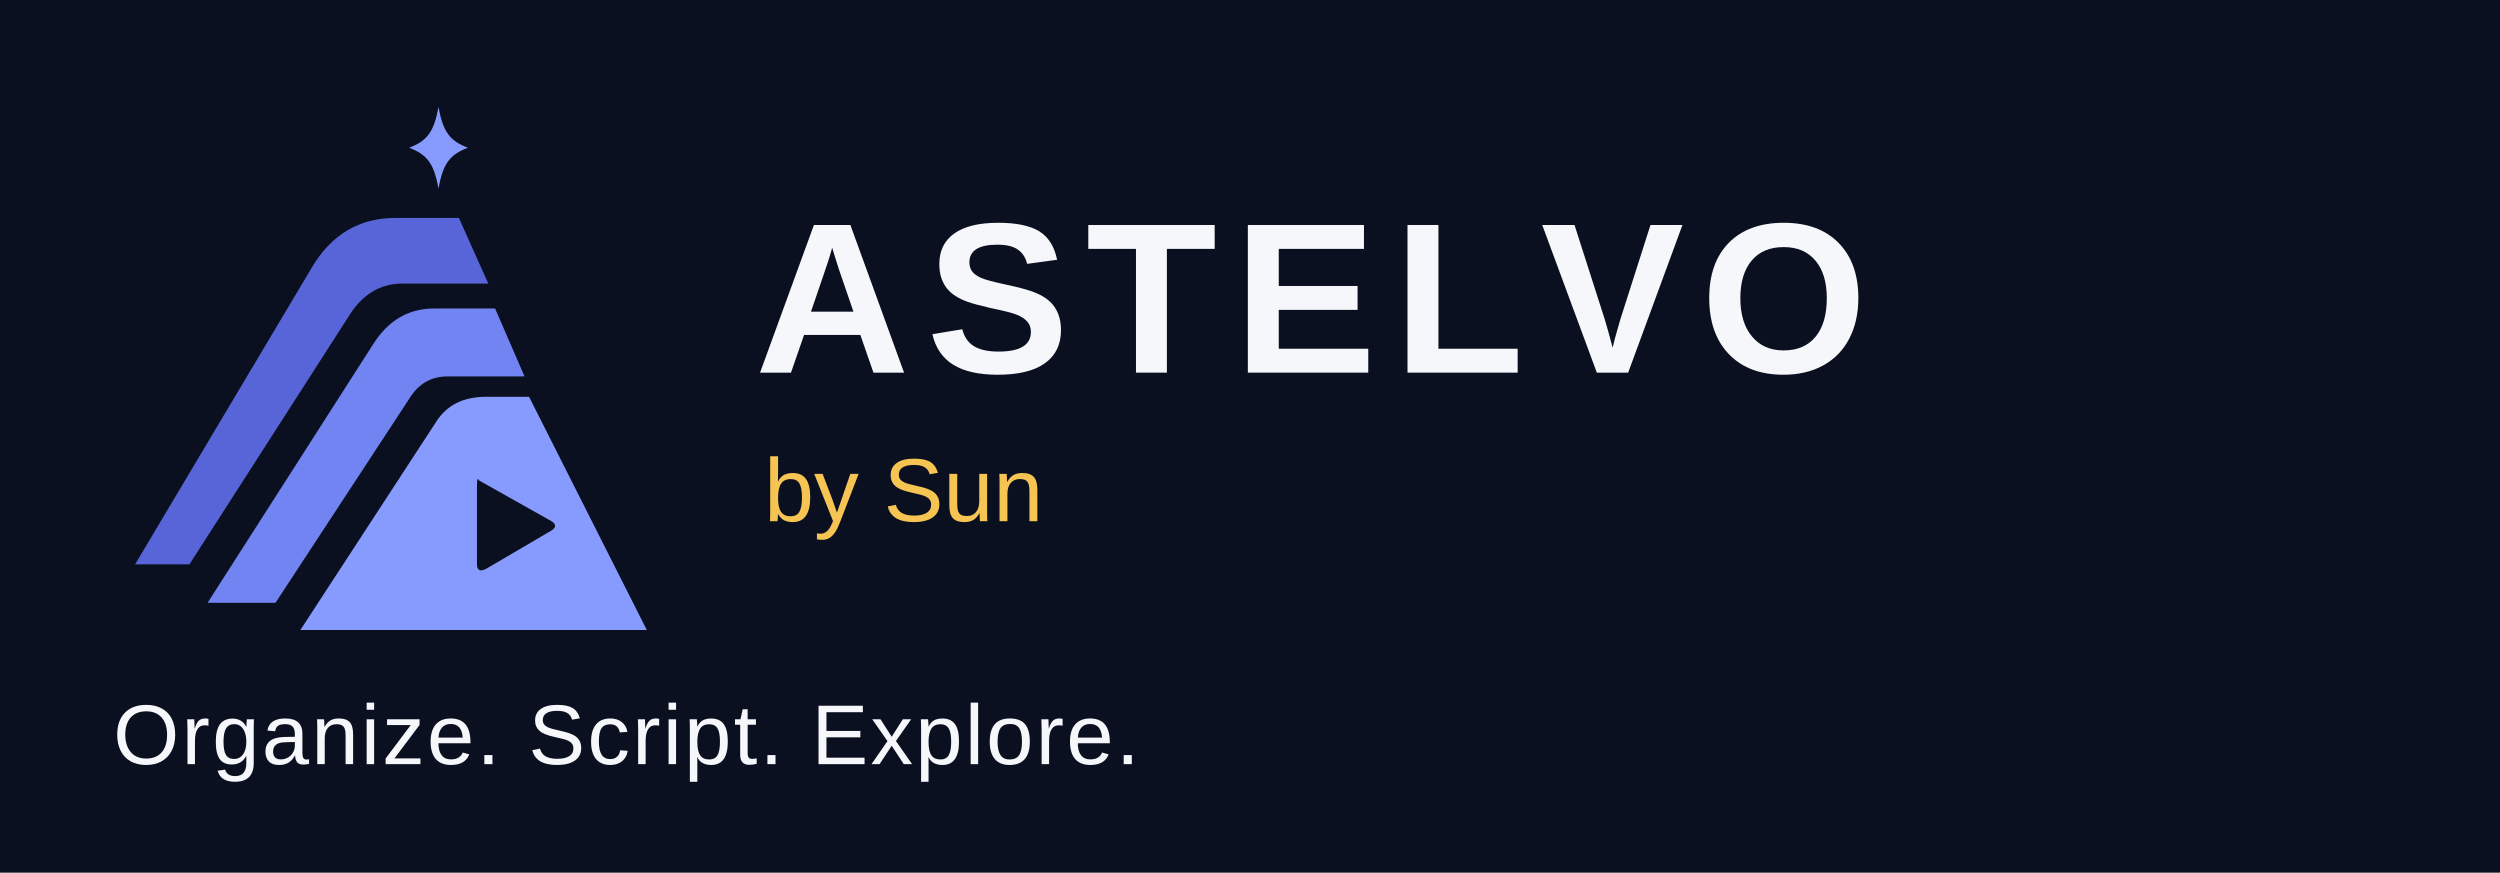
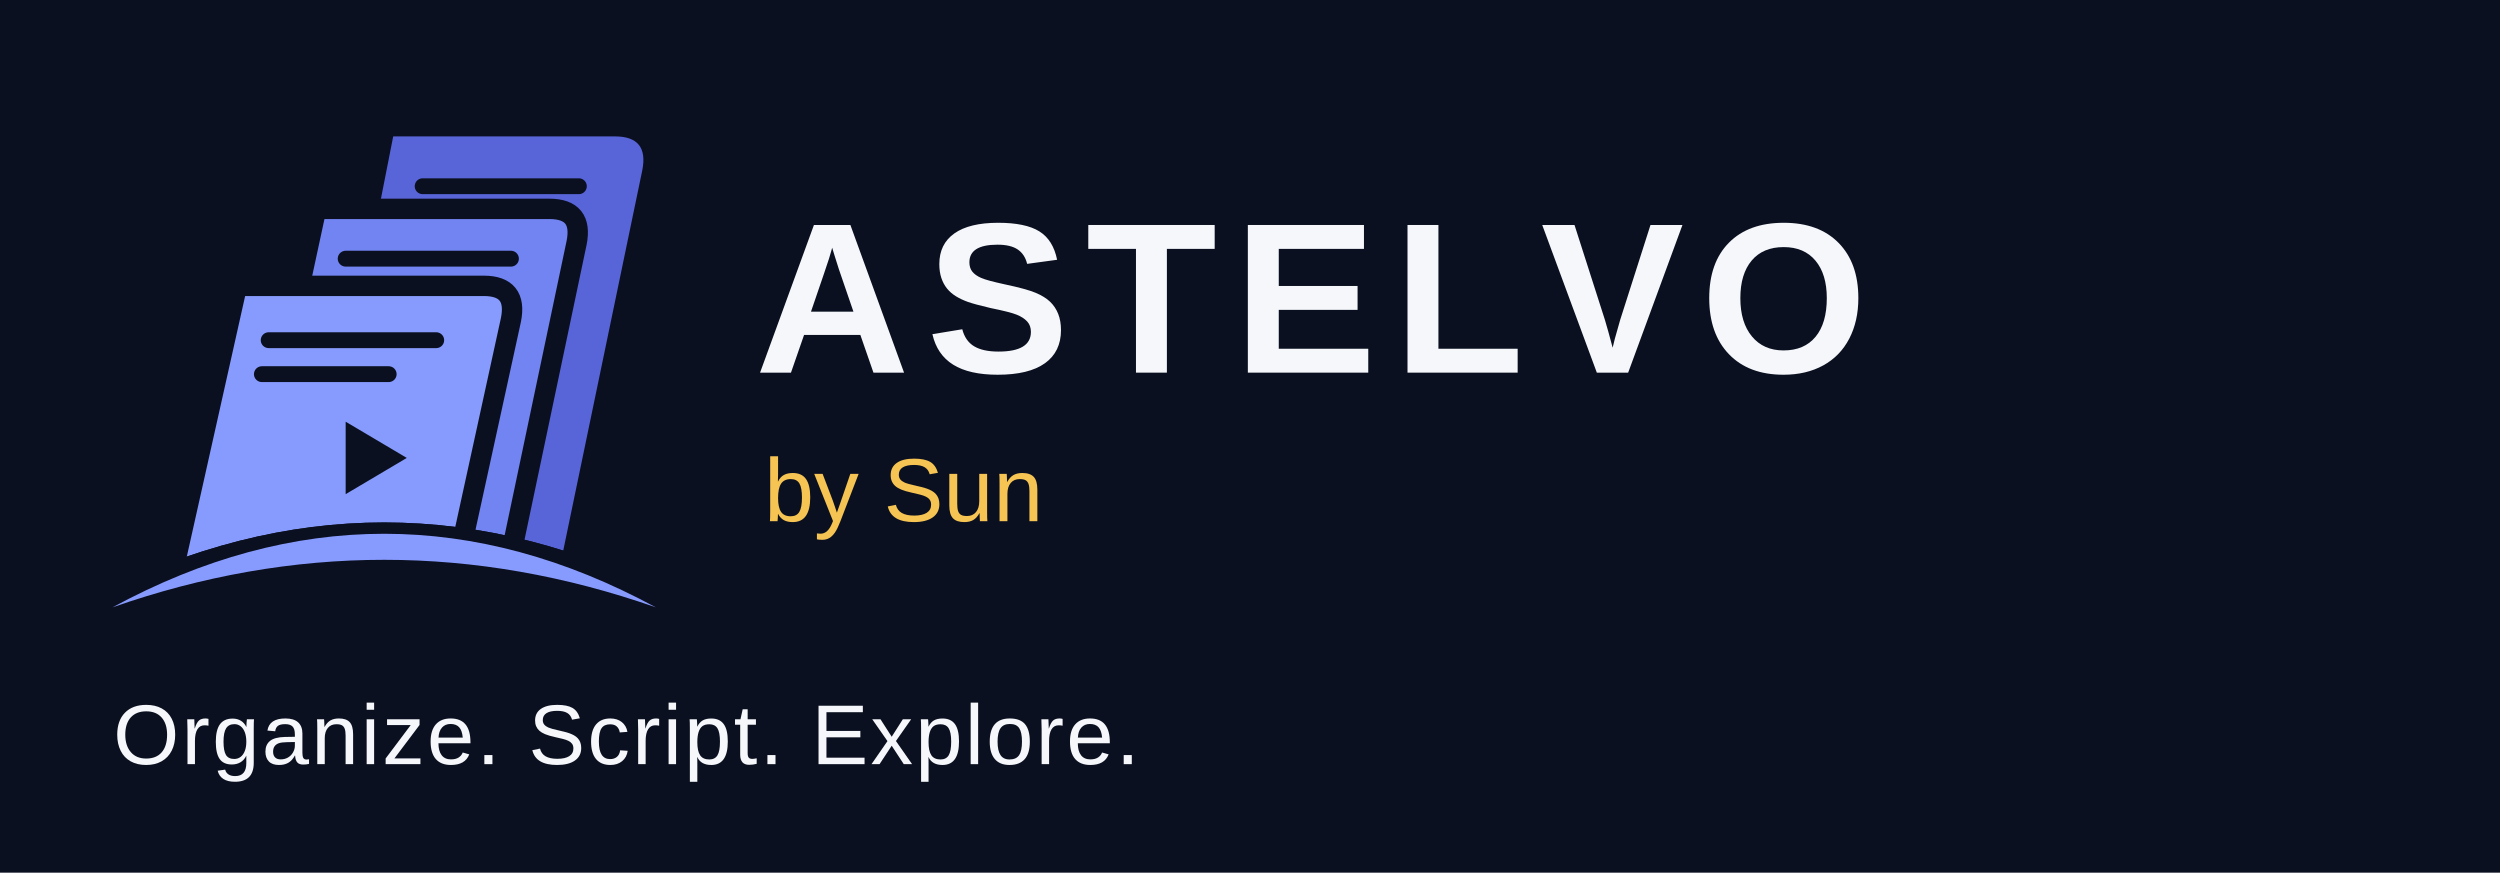
<svg xmlns="http://www.w3.org/2000/svg" width="1060" height="370" viewBox="0 0 1060 370" role="img" aria-labelledby="title">
  <rect width="1060" height="370" fill="#0B1020" />
  <g transform="translate(40 30) scale(.96)">
-     <path d="M18 218 96 87Q109 65 133 65H161L174 94H136Q121 94 112 109L42 218Z" fill="#5865D8" fill-rule="evenodd" />
-     <path d="M50 235 123 121Q133 105 150 105H177L190 135H156Q145 135 139 145L80 235Z" fill="#7184F2" fill-rule="evenodd" />
-     <path d="M91 247 151 155Q158 144 173 144H192L244 247Z M170 181Q169 179 169 183V218Q169 222 173 220L202 203Q205 201 202 199Z" fill="#879BFF" fill-rule="evenodd" />
-     <path d="M152 16C150 27 147 31 139 34C147 37 150 41 152 52C154 41 157 37 165 34C157 31 154 27 152 16Z" fill="#879BFF" />
+     <defs>
+       <clipPath id="card-horizon">
+         <path d="M0 0H256V232Q128 167 0 232Z" />
+       </clipPath>
+       <mask id="card-gaps" maskUnits="userSpaceOnUse" x="0" y="0" width="256" height="256">
+         <rect width="256" height="256" fill="white" />
+         <path d="M98 61H201Q216 61 213 76L181 228H62L98 61Z" fill="white" stroke="black" stroke-width="9" stroke-linejoin="round" />
+         <path d="M63 95H172Q187 95 184 110L158 229H33L63 95Z" fill="white" stroke="black" stroke-width="9" stroke-linejoin="round" />
+         <path d="M111 155 111 187 138 171Z" fill="black" />
+         <path d="M145 51H214M111 83H184M77 119H151M74 134H130" fill="none" stroke="black" stroke-width="7" stroke-linecap="round" />
+       </mask>
+     </defs>
+     <g clip-path="url(#card-horizon)" mask="url(#card-gaps)">
+       <path d="M132 29H230Q245 29 242 44L205 222H94L132 29Z" fill="#5865D8" />
+       <path d="M98 61H201Q216 61 213 76L181 228H62L98 61Z" fill="#7184F2" />
+       <path d="M63 95H172Q187 95 184 110L158 229H33L63 95Z" fill="#879BFF" />
+     </g>
+     <path d="M8 237Q128 172 248 237Q128 195 8 237Z" fill="#879BFF" />
  </g>
  <g fill="#F5F7FA" transform="translate(320 158) scale(0.04443359 -0.04443359)">
    <path d="M1133 0 1008 360H471L346 0H51L565 1409H913L1425 0ZM739 1192 733 1170Q723 1134 709.0 1088.0Q695 1042 537 582H942L803 987L760 1123Z" transform="translate(0.000 0)" />
    <path d="M1286 406Q1286 199 1132.5 89.5Q979 -20 682 -20Q411 -20 257.0 76.0Q103 172 59 367L344 414Q373 302 457.0 251.5Q541 201 690 201Q999 201 999 389Q999 449 963.5 488.0Q928 527 863.5 553.0Q799 579 616 616Q458 653 396.0 675.5Q334 698 284.0 728.5Q234 759 199.0 802.0Q164 845 144.5 903.0Q125 961 125 1036Q125 1227 268.5 1328.5Q412 1430 686 1430Q948 1430 1079.5 1348.0Q1211 1266 1249 1077L963 1038Q941 1129 873.5 1175.0Q806 1221 680 1221Q412 1221 412 1053Q412 998 440.5 963.0Q469 928 525.0 903.5Q581 879 752 842Q955 799 1042.5 762.5Q1130 726 1181.0 677.5Q1232 629 1259.0 561.5Q1286 494 1286 406Z" transform="translate(1636.538 0)" />
    <path d="M773 1181V0H478V1181H23V1409H1229V1181Z" transform="translate(3160.077 0)" />
    <path d="M137 0V1409H1245V1181H432V827H1184V599H432V228H1286V0Z" transform="translate(4568.615 0)" />
    <path d="M137 0V1409H432V228H1188V0Z" transform="translate(6092.154 0)" />
    <path d="M834 0H535L14 1409H322L612 504Q639 416 686 238L707 324L758 504L1047 1409H1352Z" transform="translate(7500.692 0)" />
    <path d="M1507 711Q1507 491 1420.0 324.0Q1333 157 1171.0 68.5Q1009 -20 793 -20Q461 -20 272.5 175.5Q84 371 84 711Q84 1050 272.0 1240.0Q460 1430 795 1430Q1130 1430 1318.5 1238.0Q1507 1046 1507 711ZM1206 711Q1206 939 1098.0 1068.5Q990 1198 795 1198Q597 1198 489.0 1069.5Q381 941 381 711Q381 479 491.5 345.5Q602 212 793 212Q991 212 1098.5 342.0Q1206 472 1206 711Z" transform="translate(9024.231 0)" />
  </g>
  <g fill="#F6C453" transform="translate(324 221) scale(0.01855469 -0.01855469)">
    <path d="M1053 546Q1053 -20 655 -20Q532 -20 450.5 24.5Q369 69 318 168H316Q316 137 312.0 73.5Q308 10 306 0H132Q138 54 138 223V1484H318V1061Q318 996 314 908H318Q368 1012 450.5 1057.0Q533 1102 655 1102Q860 1102 956.5 964.0Q1053 826 1053 546ZM864 540Q864 767 804.0 865.0Q744 963 609 963Q457 963 387.5 859.0Q318 755 318 529Q318 316 386.0 214.5Q454 113 607 113Q743 113 803.5 213.5Q864 314 864 540Z" transform="translate(0.000 0)" />
    <path d="M191 -425Q117 -425 67 -414V-279Q105 -285 151 -285Q319 -285 417 -38L434 5L5 1082H197L425 484Q430 470 437.0 450.5Q444 431 482.0 320.0Q520 209 523 196L593 393L830 1082H1020L604 0Q537 -173 479.0 -257.5Q421 -342 350.5 -383.5Q280 -425 191 -425Z" transform="translate(1139.000 0)" />
    <path d="" transform="translate(2163.000 0)" />
    <path d="M1272 389Q1272 194 1119.5 87.0Q967 -20 690 -20Q175 -20 93 338L278 375Q310 248 414.0 188.5Q518 129 697 129Q882 129 982.5 192.5Q1083 256 1083 379Q1083 448 1051.5 491.0Q1020 534 963.0 562.0Q906 590 827.0 609.0Q748 628 652 650Q485 687 398.5 724.0Q312 761 262.0 806.5Q212 852 185.5 913.0Q159 974 159 1053Q159 1234 297.5 1332.0Q436 1430 694 1430Q934 1430 1061.0 1356.5Q1188 1283 1239 1106L1051 1073Q1020 1185 933.0 1235.5Q846 1286 692 1286Q523 1286 434.0 1230.0Q345 1174 345 1063Q345 998 379.5 955.5Q414 913 479.0 883.5Q544 854 738 811Q803 796 867.5 780.5Q932 765 991.0 743.5Q1050 722 1101.5 693.0Q1153 664 1191.0 622.0Q1229 580 1250.5 523.0Q1272 466 1272 389Z" transform="translate(2732.000 0)" />
    <path d="M314 1082V396Q314 289 335.0 230.0Q356 171 402.0 145.0Q448 119 537 119Q667 119 742.0 208.0Q817 297 817 455V1082H997V231Q997 42 1003 0H833Q832 5 831.0 27.0Q830 49 828.5 77.5Q827 106 825 185H822Q760 73 678.5 26.5Q597 -20 476 -20Q298 -20 215.5 68.5Q133 157 133 361V1082Z" transform="translate(4098.000 0)" />
    <path d="M825 0V686Q825 793 804.0 852.0Q783 911 737.0 937.0Q691 963 602 963Q472 963 397.0 874.0Q322 785 322 627V0H142V851Q142 1040 136 1082H306Q307 1077 308.0 1055.0Q309 1033 310.5 1004.5Q312 976 314 897H317Q379 1009 460.5 1055.5Q542 1102 663 1102Q841 1102 923.5 1013.5Q1006 925 1006 721V0Z" transform="translate(5237.000 0)" />
  </g>
  <g fill="#F5F7FA" transform="translate(48 324) scale(0.01757812 -0.01757812)">
    <path d="M1495 711Q1495 490 1410.5 324.0Q1326 158 1168.0 69.0Q1010 -20 795 -20Q578 -20 420.5 68.0Q263 156 180.0 322.5Q97 489 97 711Q97 1049 282.0 1239.5Q467 1430 797 1430Q1012 1430 1170.0 1344.5Q1328 1259 1411.5 1096.0Q1495 933 1495 711ZM1300 711Q1300 974 1168.5 1124.0Q1037 1274 797 1274Q555 1274 423.0 1126.0Q291 978 291 711Q291 446 424.5 290.5Q558 135 795 135Q1039 135 1169.5 285.5Q1300 436 1300 711Z" transform="translate(0.000 0)" />
    <path d="M142 0V830Q142 944 136 1082H306Q314 898 314 861H318Q361 1000 417.0 1051.0Q473 1102 575 1102Q611 1102 648 1092V927Q612 937 552 937Q440 937 381.0 840.5Q322 744 322 564V0Z" transform="translate(1649.889 0)" />
    <path d="M548 -425Q371 -425 266.0 -355.5Q161 -286 131 -158L312 -132Q330 -207 391.5 -247.5Q453 -288 553 -288Q822 -288 822 27V201H820Q769 97 680.0 44.5Q591 -8 472 -8Q273 -8 179.5 124.0Q86 256 86 539Q86 826 186.5 962.5Q287 1099 492 1099Q607 1099 691.5 1046.5Q776 994 822 897H824Q824 927 828.0 1001.0Q832 1075 836 1082H1007Q1001 1028 1001 858V31Q1001 -425 548 -425ZM822 541Q822 673 786.0 768.5Q750 864 684.5 914.5Q619 965 536 965Q398 965 335.0 865.0Q272 765 272 541Q272 319 331.0 222.0Q390 125 533 125Q618 125 684.0 175.0Q750 225 786.0 318.5Q822 412 822 541Z" transform="translate(2388.778 0)" />
    <path d="M414 -20Q251 -20 169.0 66.0Q87 152 87 302Q87 470 197.5 560.0Q308 650 554 656L797 660V719Q797 851 741.0 908.0Q685 965 565 965Q444 965 389.0 924.0Q334 883 323 793L135 810Q181 1102 569 1102Q773 1102 876.0 1008.5Q979 915 979 738V272Q979 192 1000.0 151.5Q1021 111 1080 111Q1106 111 1139 118V6Q1071 -10 1000 -10Q900 -10 854.5 42.5Q809 95 803 207H797Q728 83 636.5 31.5Q545 -20 414 -20ZM455 115Q554 115 631.0 160.0Q708 205 752.5 283.5Q797 362 797 445V534L600 530Q473 528 407.5 504.0Q342 480 307.0 430.0Q272 380 272 299Q272 211 319.5 163.0Q367 115 455 115Z" transform="translate(3584.667 0)" />
    <path d="M825 0V686Q825 793 804.0 852.0Q783 911 737.0 937.0Q691 963 602 963Q472 963 397.0 874.0Q322 785 322 627V0H142V851Q142 1040 136 1082H306Q307 1077 308.0 1055.0Q309 1033 310.5 1004.5Q312 976 314 897H317Q379 1009 460.5 1055.5Q542 1102 663 1102Q841 1102 923.5 1013.5Q1006 925 1006 721V0Z" transform="translate(4780.556 0)" />
    <path d="M137 1312V1484H317V1312ZM137 0V1082H317V0Z" transform="translate(5976.444 0)" />
    <path d="M83 0V137L688 943H117V1082H901V945L295 139H922V0Z" transform="translate(6488.333 0)" />
    <path d="M276 503Q276 317 353.0 216.0Q430 115 578 115Q695 115 765.5 162.0Q836 209 861 281L1019 236Q922 -20 578 -20Q338 -20 212.5 123.0Q87 266 87 548Q87 816 212.5 959.0Q338 1102 571 1102Q1048 1102 1048 527V503ZM862 641Q847 812 775.0 890.5Q703 969 568 969Q437 969 360.5 881.5Q284 794 278 641Z" transform="translate(7569.222 0)" />
    <path d="M187 0V219H382V0Z" transform="translate(8765.111 0)" />
    <path d="" transform="translate(9391.000 0)" />
    <path d="M1272 389Q1272 194 1119.5 87.0Q967 -20 690 -20Q175 -20 93 338L278 375Q310 248 414.0 188.5Q518 129 697 129Q882 129 982.5 192.5Q1083 256 1083 379Q1083 448 1051.5 491.0Q1020 534 963.0 562.0Q906 590 827.0 609.0Q748 628 652 650Q485 687 398.5 724.0Q312 761 262.0 806.5Q212 852 185.5 913.0Q159 974 159 1053Q159 1234 297.5 1332.0Q436 1430 694 1430Q934 1430 1061.0 1356.5Q1188 1283 1239 1106L1051 1073Q1020 1185 933.0 1235.5Q846 1286 692 1286Q523 1286 434.0 1230.0Q345 1174 345 1063Q345 998 379.5 955.5Q414 913 479.0 883.5Q544 854 738 811Q803 796 867.5 780.5Q932 765 991.0 743.5Q1050 722 1101.5 693.0Q1153 664 1191.0 622.0Q1229 580 1250.5 523.0Q1272 466 1272 389Z" transform="translate(10016.889 0)" />
    <path d="M275 546Q275 330 343.0 226.0Q411 122 548 122Q644 122 708.5 174.0Q773 226 788 334L970 322Q949 166 837.0 73.0Q725 -20 553 -20Q326 -20 206.5 123.5Q87 267 87 542Q87 815 207.0 958.5Q327 1102 551 1102Q717 1102 826.5 1016.0Q936 930 964 779L779 765Q765 855 708.0 908.0Q651 961 546 961Q403 961 339.0 866.0Q275 771 275 546Z" transform="translate(11439.778 0)" />
    <path d="M142 0V830Q142 944 136 1082H306Q314 898 314 861H318Q361 1000 417.0 1051.0Q473 1102 575 1102Q611 1102 648 1092V927Q612 937 552 937Q440 937 381.0 840.5Q322 744 322 564V0Z" transform="translate(12520.667 0)" />
    <path d="M137 1312V1484H317V1312ZM137 0V1082H317V0Z" transform="translate(13259.556 0)" />
    <path d="M1053 546Q1053 -20 655 -20Q405 -20 319 168H314Q318 160 318 -2V-425H138V861Q138 1028 132 1082H306Q307 1078 309.0 1053.5Q311 1029 313.5 978.0Q316 927 316 908H320Q368 1008 447.0 1054.5Q526 1101 655 1101Q855 1101 954.0 967.0Q1053 833 1053 546ZM864 542Q864 768 803.0 865.0Q742 962 609 962Q502 962 441.5 917.0Q381 872 349.5 776.5Q318 681 318 528Q318 315 386.0 214.0Q454 113 607 113Q741 113 802.5 211.5Q864 310 864 542Z" transform="translate(13771.444 0)" />
    <path d="M554 8Q465 -16 372 -16Q156 -16 156 229V951H31V1082H163L216 1324H336V1082H536V951H336V268Q336 190 361.5 158.5Q387 127 450 127Q486 127 554 141Z" transform="translate(14967.333 0)" />
    <path d="M187 0V219H382V0Z" transform="translate(15593.222 0)" />
    <path d="" transform="translate(16219.111 0)" />
    <path d="M168 0V1409H1237V1253H359V801H1177V647H359V156H1278V0Z" transform="translate(16845.000 0)" />
    <path d="M801 0 510 444 217 0H23L408 556L41 1082H240L510 661L778 1082H979L612 558L1002 0Z" transform="translate(18267.889 0)" />
    <path d="M1053 546Q1053 -20 655 -20Q405 -20 319 168H314Q318 160 318 -2V-425H138V861Q138 1028 132 1082H306Q307 1078 309.0 1053.5Q311 1029 313.5 978.0Q316 927 316 908H320Q368 1008 447.0 1054.5Q526 1101 655 1101Q855 1101 954.0 967.0Q1053 833 1053 546ZM864 542Q864 768 803.0 865.0Q742 962 609 962Q502 962 441.5 917.0Q381 872 349.5 776.5Q318 681 318 528Q318 315 386.0 214.0Q454 113 607 113Q741 113 802.5 211.5Q864 310 864 542Z" transform="translate(19348.778 0)" />
    <path d="M138 0V1484H318V0Z" transform="translate(20544.667 0)" />
    <path d="M1053 542Q1053 258 928.0 119.0Q803 -20 565 -20Q328 -20 207.0 124.5Q86 269 86 542Q86 1102 571 1102Q819 1102 936.0 965.5Q1053 829 1053 542ZM864 542Q864 766 797.5 867.5Q731 969 574 969Q416 969 345.5 865.5Q275 762 275 542Q275 328 344.5 220.5Q414 113 563 113Q725 113 794.5 217.0Q864 321 864 542Z" transform="translate(21056.556 0)" />
    <path d="M142 0V830Q142 944 136 1082H306Q314 898 314 861H318Q361 1000 417.0 1051.0Q473 1102 575 1102Q611 1102 648 1092V927Q612 937 552 937Q440 937 381.0 840.5Q322 744 322 564V0Z" transform="translate(22252.444 0)" />
    <path d="M276 503Q276 317 353.0 216.0Q430 115 578 115Q695 115 765.5 162.0Q836 209 861 281L1019 236Q922 -20 578 -20Q338 -20 212.5 123.0Q87 266 87 548Q87 816 212.5 959.0Q338 1102 571 1102Q1048 1102 1048 527V503ZM862 641Q847 812 775.0 890.5Q703 969 568 969Q437 969 360.5 881.5Q284 794 278 641Z" transform="translate(22991.333 0)" />
    <path d="M187 0V219H382V0Z" transform="translate(24187.222 0)" />
  </g>
</svg>
